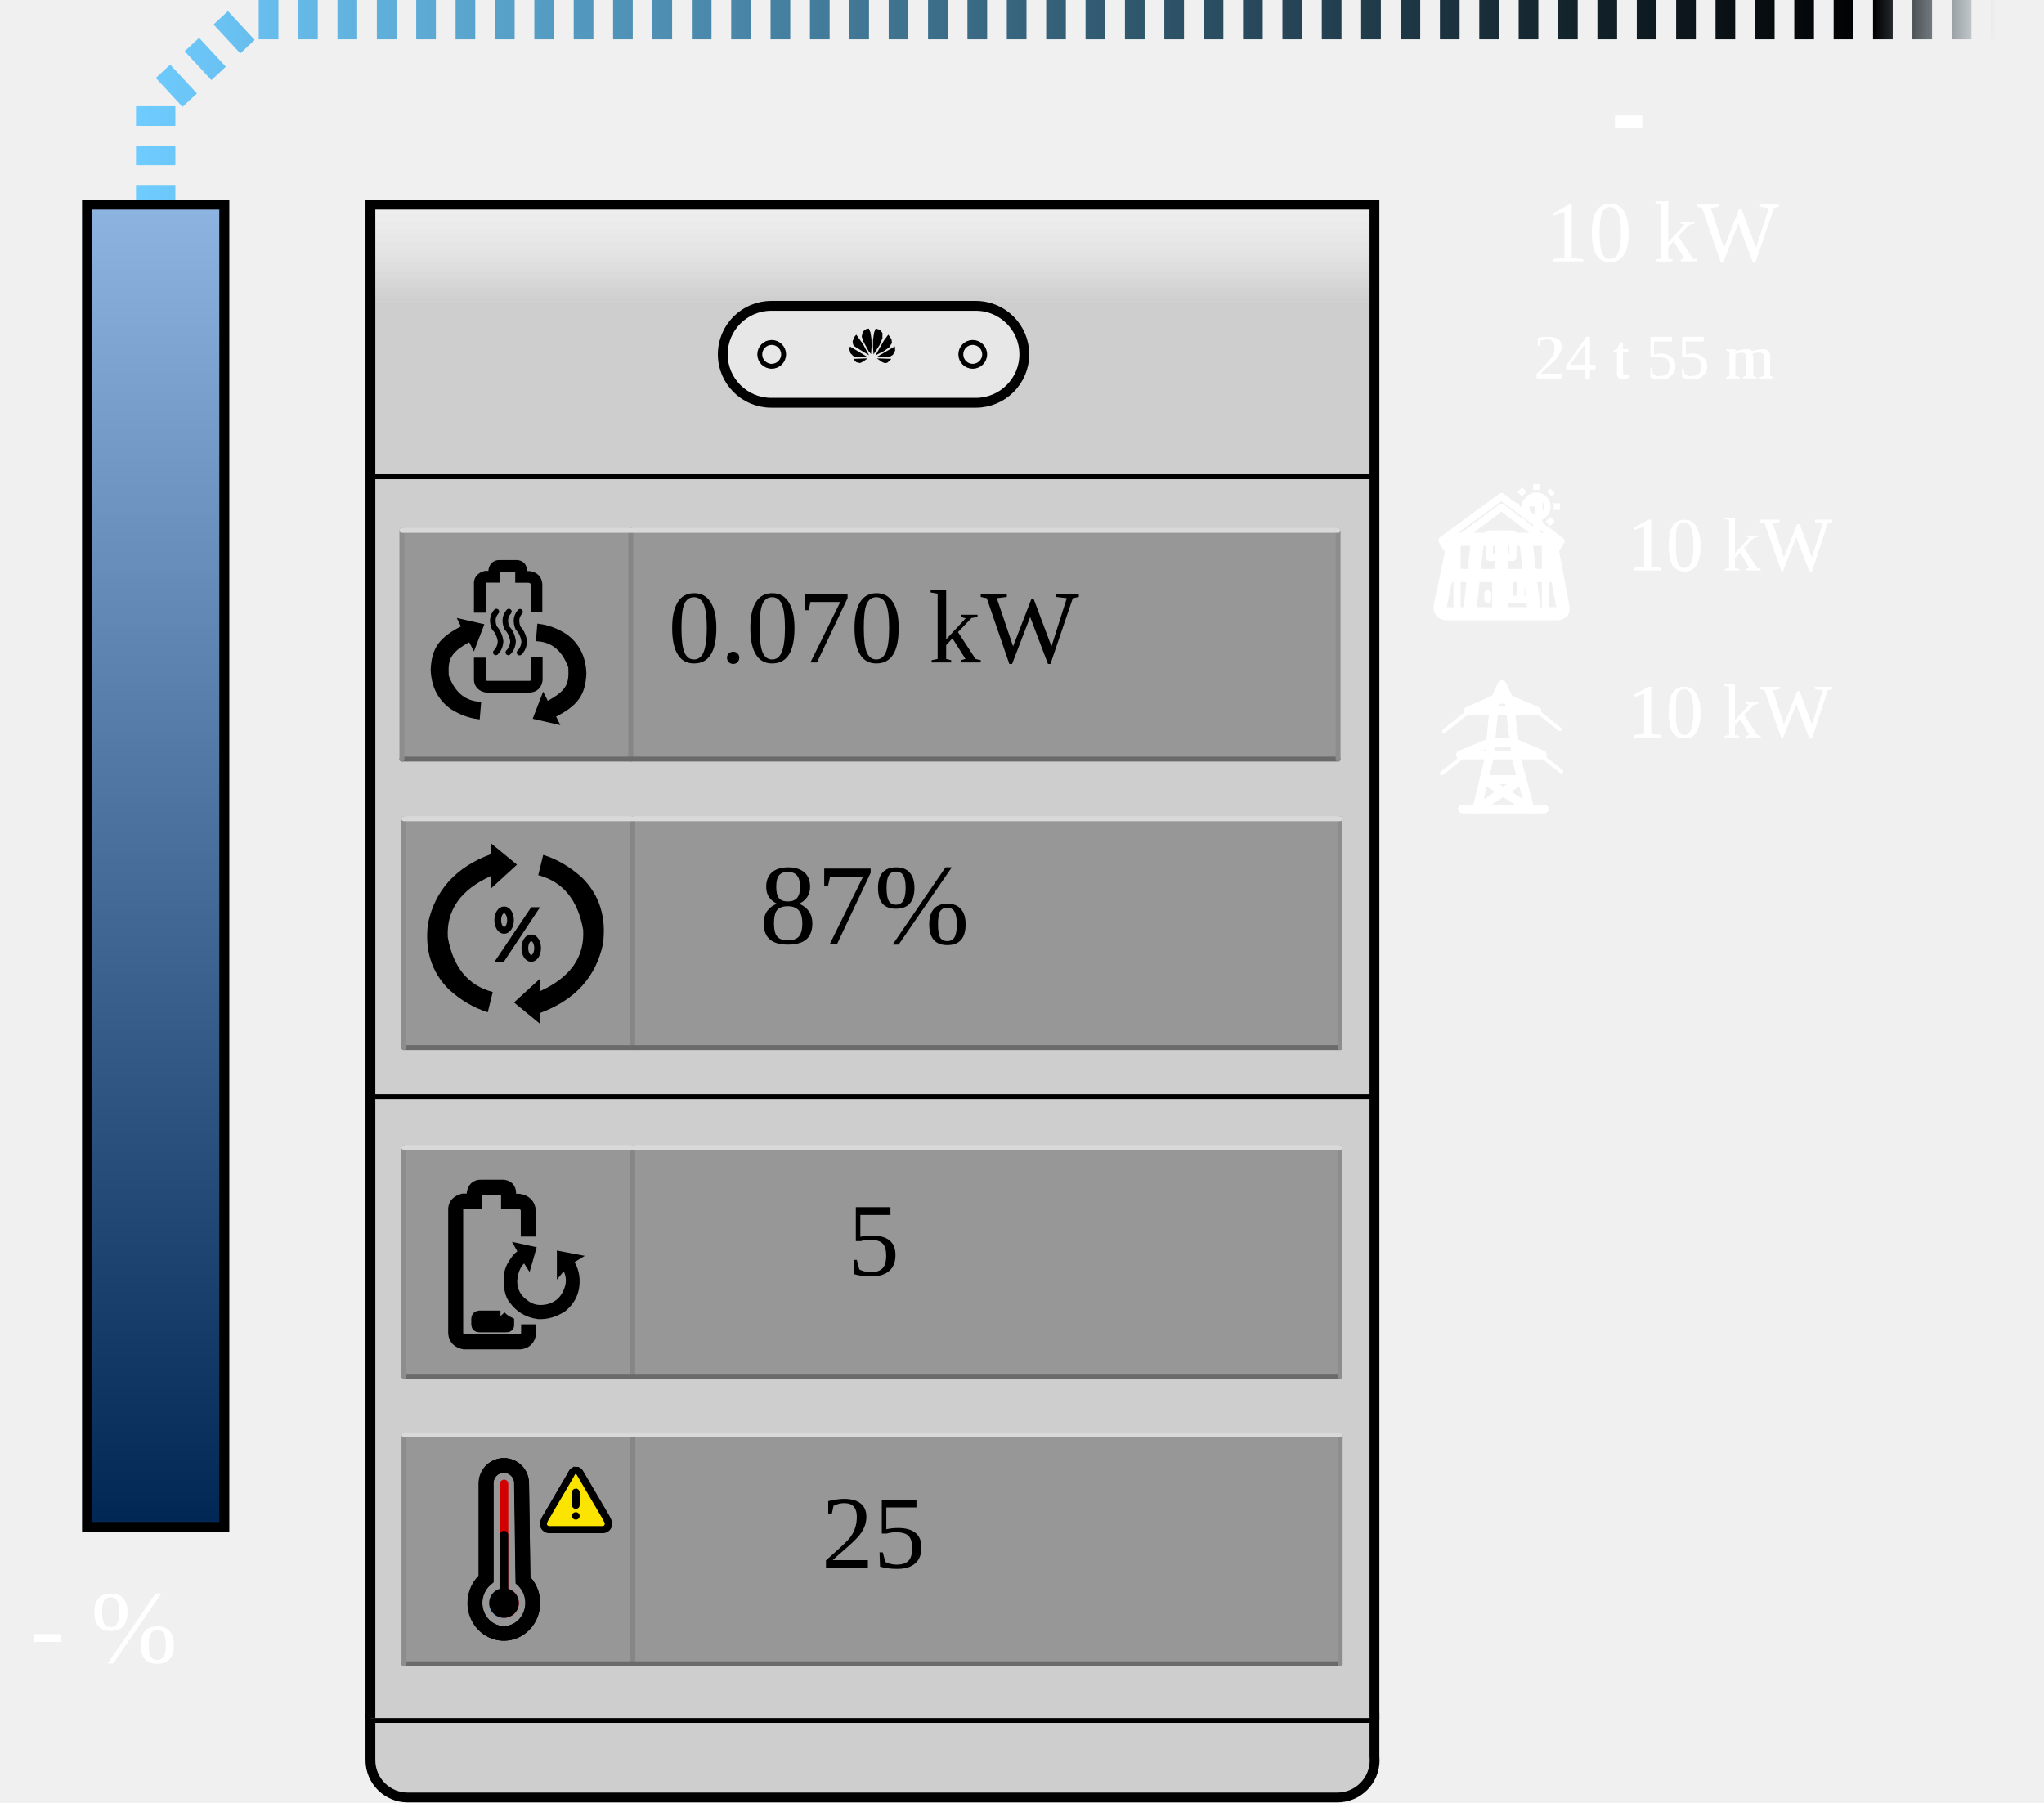
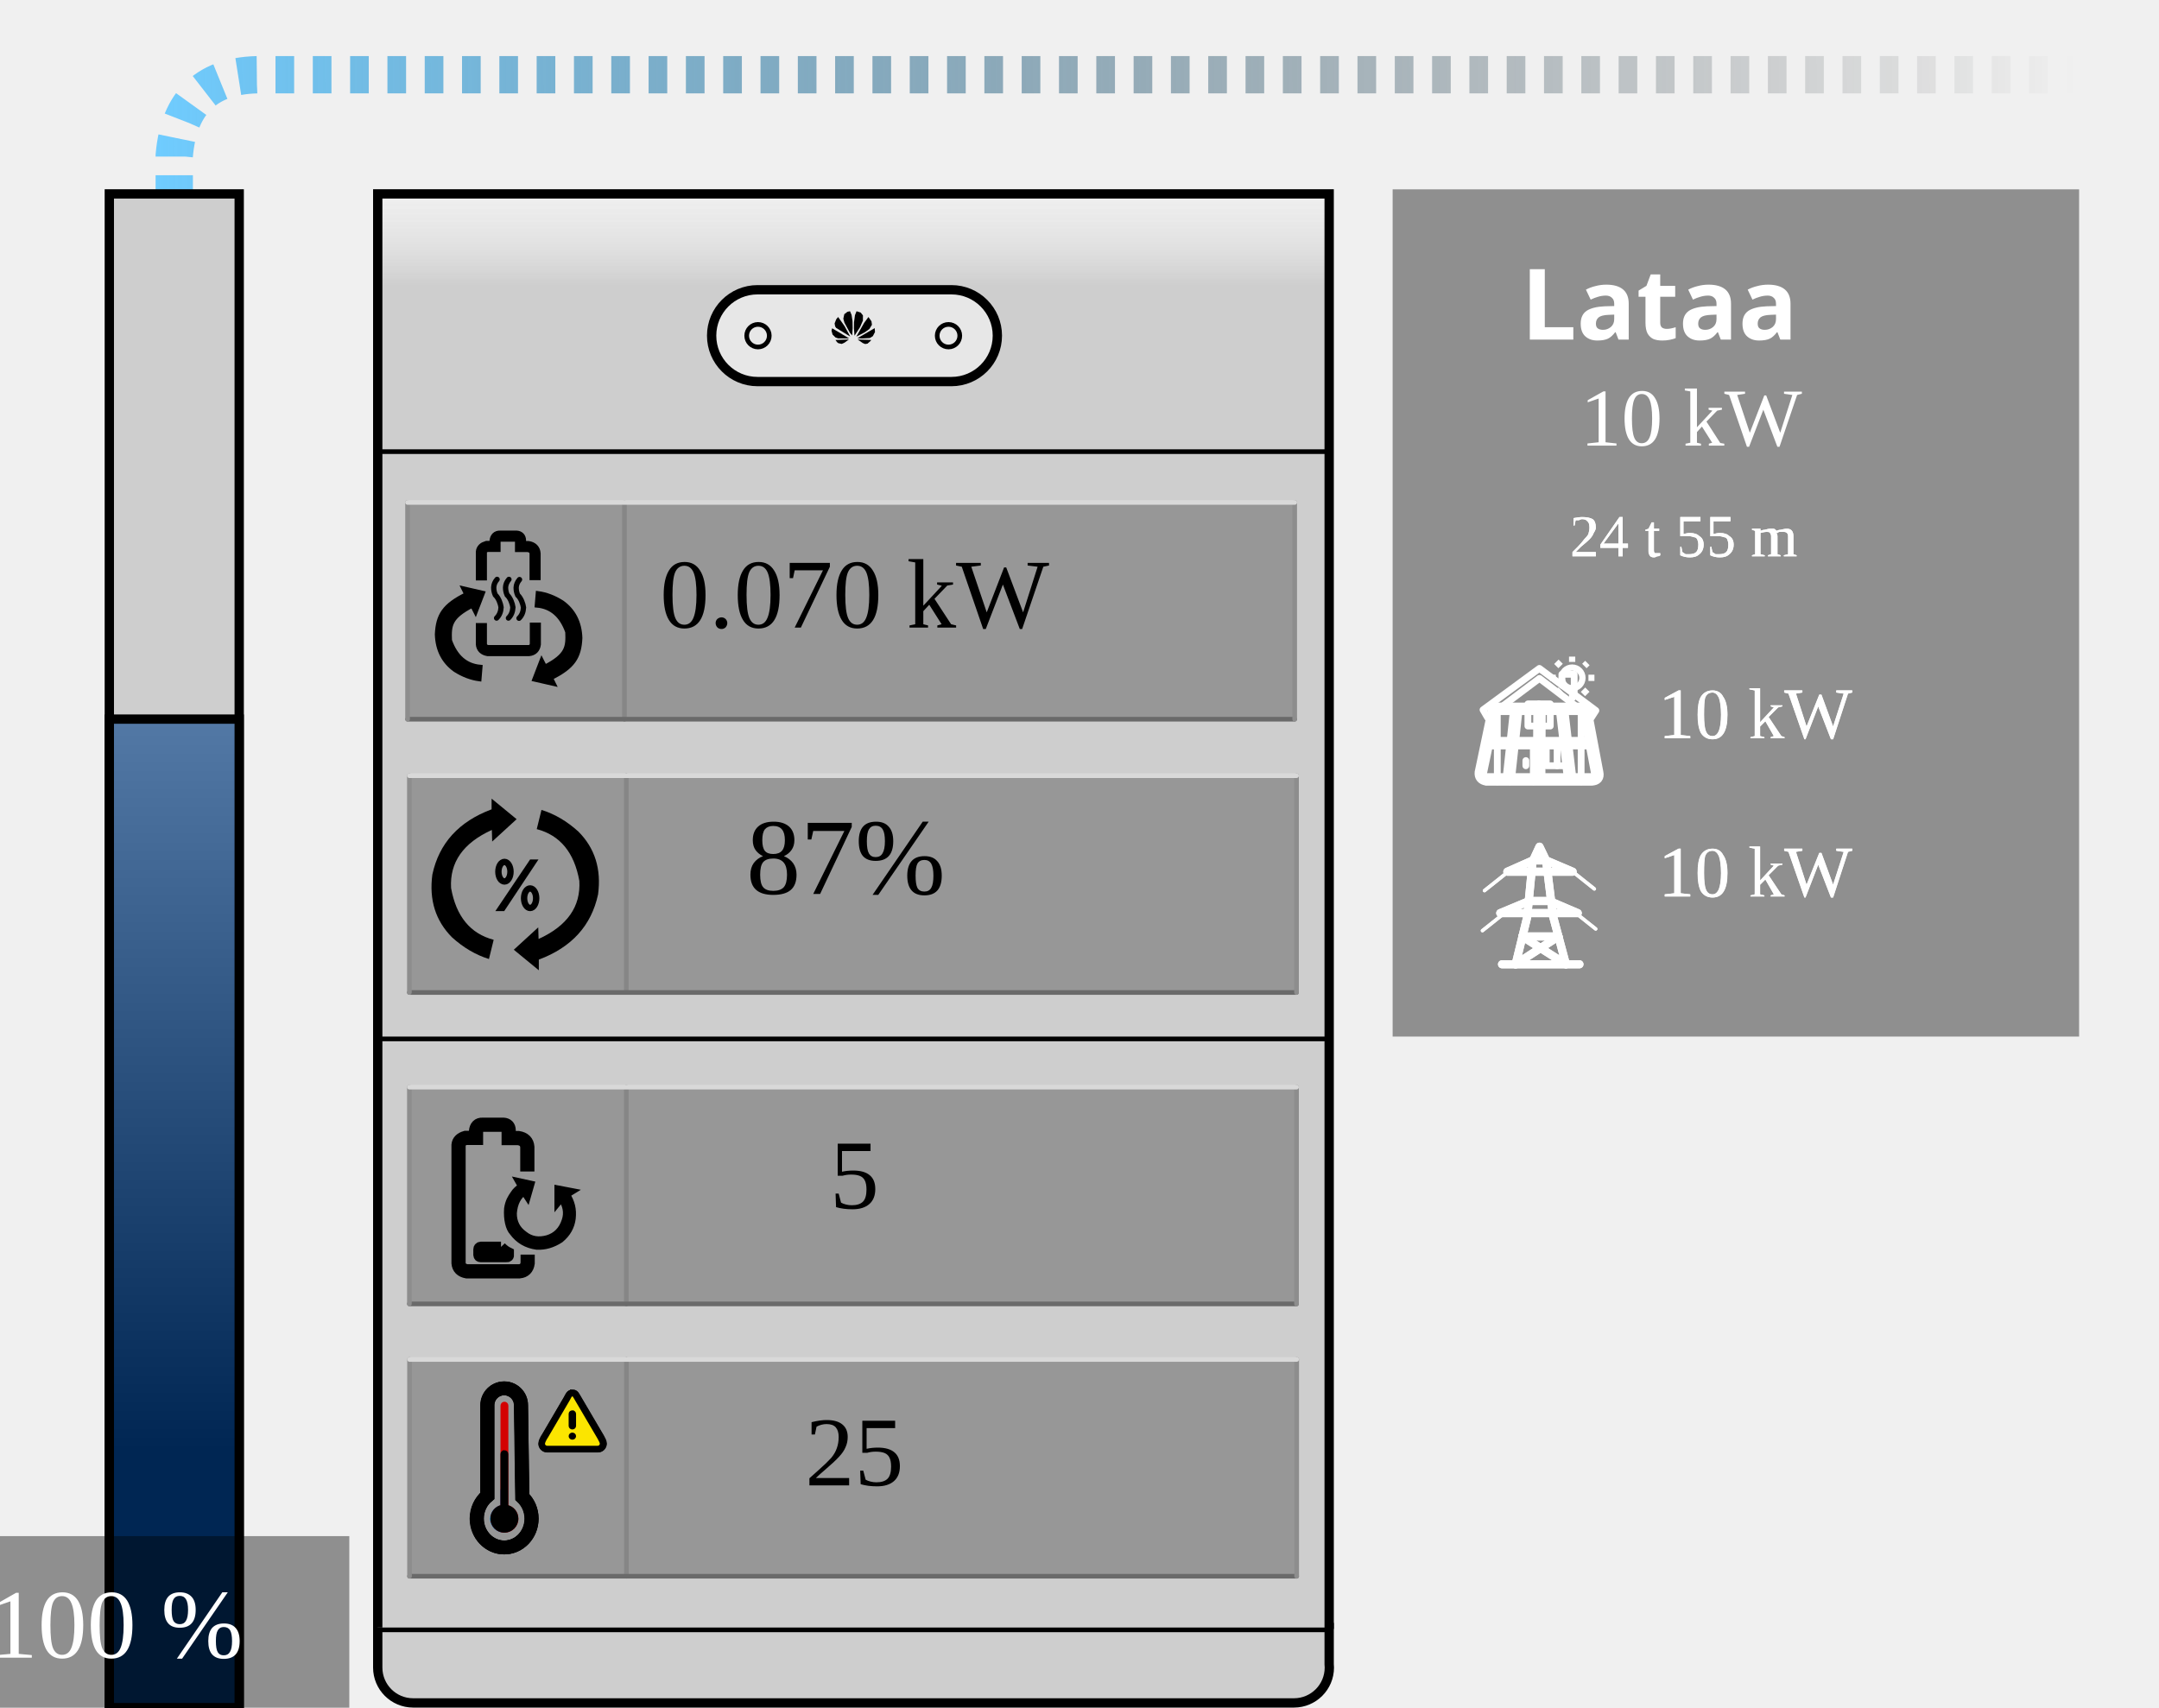
- <svg xmlns="http://www.w3.org/2000/svg" width="78.48" height="69.2" version="1.1" viewBox="0 0 96.656 112.24" xml:space="preserve">
+ <svg xmlns="http://www.w3.org/2000/svg" width="87.48" height="69.2" version="1.1" viewBox="0 0 107.74 112.24" xml:space="preserve">
  <defs>
    <linearGradient id="linearGradient32" x1="94.728" x2="94.728" y1="85.596" y2="84.488" gradientTransform="matrix(6.1178 0 0 6.1178 -436.57 -407.75)" gradientUnits="userSpaceOnUse">
      <stop stop-color="#cecece" offset="0" />
      <stop stop-color="#e7e7e7" stop-opacity="0" offset="1" />
    </linearGradient>
    <linearGradient id="linearGradient34" x1="85.574" x2="85.574" y1="90.628" y2="107.04" gradientTransform="matrix(6.1178 0 0 6.1178 -430.88 -462.32)" gradientUnits="userSpaceOnUse">
      <stop stop-color="#acd2ff" offset="0" />
      <stop stop-color="#002653" offset="1" />
    </linearGradient>
-     <linearGradient id="linearGradient82" x1="90.336" x2="206.13" y1="103.54" y2="103.54" gradientTransform="translate(5.6553)" gradientUnits="userSpaceOnUse">
+     <linearGradient id="linearGradient82" x1="90.336" x2="216.59" y1="103.54" y2="102.81" gradientTransform="translate(5.6553)" gradientUnits="userSpaceOnUse">
      <stop stop-color="#6fccff" offset="0" />
-       <stop offset=".935" />
-       <stop stop-color="#002234" stop-opacity="0" offset="1" />
+       <stop stop-opacity="0" offset="1" />
    </linearGradient>
  </defs>
  <g transform="translate(-102.84 -97.165)">
-     <g id="battery_charging" transform="matrix(4.4677 0 0 4.4677 -270.19 -301.04)" display="block">
+     <path d="m97.217 109.91v-2.525c0.301-3.558 2.212-5.328 5.731-5.31h119.3" fill="none" stroke="url(#linearGradient82)" stroke-dasharray="1.226, 1.226" stroke-linejoin="round" stroke-width="2.452" />
+     <rect x="177.29" y="109.61" width="45.114" height="55.687" fill-opacity=".405" />
+     <g id="battery_charging" transform="matrix(4.4677 0 0 4.4677 -264.31 -288.03)" display="block">
      <text id="time_to_90_percent" x="103.893" y="94.403" fill="#ffffff" font-size=".882px" stroke-linecap="round" stroke-width=".05" text-align="center" text-anchor="middle" xml:space="preserve">
        <tspan x="103.893" y="94.403" fill="#ffffff" font-size=".882px" stroke-width=".05">24 t 55 m</tspan>
      </text>
      <g transform="translate(-1.8769 9.2527)" fill="none" stroke="#fff">
        <g stroke-width=".183">
          <path d="m102.28 87.393h1.196c0.047 4e-3 0.078 0.035 0.093 0.093l0.16 0.849c0.013 0.061-0.014 0.093-0.081 0.096h-1.55c-0.059-0.011-0.086-0.045-0.081-0.1l0.182-0.866c6e-3 -0.041 0.034-0.065 0.081-0.072z" />
          <path d="m102.54 87.393-0.115 1.061" />
          <path d="m102.88 87.393-5e-3 1.038" />
          <path d="m103.21 87.393 0.122 1.038" />
          <path d="m102.11 87.898h1.539" />
        </g>
        <g stroke-width=".092">
          <circle cx="103.36" cy="86.938" r=".152" />
          <path d="m103.36 86.625v0.078" />
          <path d="m103.54 86.763 0.044-0.044" />
          <path d="m103.6 86.937h0.088" />
          <path d="m103.52 87.112 0.063 0.063" />
          <path d="m103.36 87.182v0.088" />
          <path d="m103.19 87.112-0.054 0.054" />
          <path d="m103.12 86.937h-0.085" />
          <path d="m103.19 86.763-0.062-0.062" />
        </g>
      </g>
      <g transform="translate(-3.4186 12.744)" fill="none" stroke="#fff" stroke-linecap="round" stroke-linejoin="round">
        <g stroke-width=".119">
          <path d="m103.87 87.66h1.139" />
          <path d="m104.81 87.66-0.19-0.708-0.102-0.82-0.097-0.202-0.102 0.22-0.079 0.817-0.17 0.694" />
          <path d="m104.7 87.251-0.631 0.409" />
          <path d="m104.81 87.66-0.641-0.409" />
          <path d="m104.7 87.251h-0.531" />
          <path d="m104.54 86.298h-0.234" />
          <path d="m104.52 86.132h-0.191" />
          <path d="m104.27 86.729-0.426 0.178h1.14l-0.417-0.178z" />
          <path d="m104.3 86.298h-0.352l0.374-0.166" />
          <path d="m104.54 86.298h0.369l-0.389-0.166" />
        </g>
        <g stroke-width=".05">
          <path d="m104.91 86.298 0.318 0.253" />
          <path d="m104.93 86.887 0.318 0.253" />
          <path d="m103.93 86.323-0.318 0.253" />
          <path d="m103.9 86.912-0.318 0.253" />
        </g>
      </g>
      <text id="solar_to_battery_kw" x="105.103" y="97.079" fill="#ffffff" font-size="1.058px" stroke-linecap="round" stroke-width=".05" text-align="center" text-anchor="middle" xml:space="preserve">
        <tspan x="105.103" y="97.079" fill="#ffffff" font-size="1.058px" stroke-width=".05">10 kW</tspan>
      </text>
      <text id="grid_to_battery_kw" x="105.103" y="99.406" fill="#ffffff" font-size="1.058px" stroke-linecap="round" stroke-width=".05" text-align="center" text-anchor="middle" xml:space="preserve">
        <tspan x="105.103" y="99.406" fill="#ffffff" font-size="1.058px" stroke-width=".05">10 kW</tspan>
      </text>
    </g>
-     <g id="battery_discharging" transform="matrix(4.4677 0 0 4.4677 -317.47 -301.04)" display="block" stroke-linecap="round">
+     <g id="battery_discharging" transform="matrix(4.4677 0 0 4.4677 -311.59 -288.03)" display="block" stroke-linecap="round">
      <text id="time_to_15_percent" x="114.476" y="94.403" fill="#ffffff" font-size=".882px" stroke-width=".05" text-align="center" text-anchor="middle" xml:space="preserve">
        <tspan x="114.476" y="94.403" fill="#ffffff" font-size=".882px" stroke-width=".05">24 t 55 m</tspan>
      </text>
-       <g transform="translate(9.9386 8.7752)" stroke="#fff" stroke-linejoin="round" stroke-width=".1">
-         <path d="m100.86 88.943h1.57" fill="#2c0" />
+       <g transform="translate(10.665 8.7752)" stroke="#fff" stroke-linejoin="round" stroke-width=".1">
+         <path d="m100.13 88.943h1.57" fill="#2c0" />
        <g fill="none">
-           <path d="m101.02 88.943v-1.055l-0.144 0.111-0.066-0.114 0.829-0.609 0.831 0.62-0.066 0.103-0.151-0.111v1.055" />
-           <path d="m101.02 87.888 0.62-0.465 0.612 0.465" />
-           <path d="m101.56 88.943v-0.55h-0.347v0.55" />
-           <rect x="101.47" y="87.798" width=".329" height=".326" />
-           <rect x="101.75" y="88.39" width=".326" height=".318" />
-           <path d="m101.45 88.632v0.076" />
-           <path d="m101.91 88.39v0.318" />
-           <path d="m101.64 87.798v0.326" />
-           <path d="m101.98 87.525v-0.163h0.181v0.298" />
+           <path d="m100.3 88.943v-1.055l-0.144 0.111-0.066-0.114 0.829-0.609 0.831 0.62-0.066 0.103-0.151-0.111v1.055" />
+           <path d="m100.3 87.888 0.62-0.465 0.612 0.465" />
+           <path d="m100.83 88.943v-0.55h-0.347v0.55" />
+           <rect x="100.75" y="87.798" width=".329" height=".326" />
+           <rect x="101.02" y="88.39" width=".326" height=".318" />
+           <path d="m100.72 88.632v0.076" />
+           <path d="m101.18 88.39v0.318" />
+           <path d="m100.91 87.798v0.326" />
+           <path d="m101.25 87.525v-0.163h0.181v0.298" />
        </g>
      </g>
      <g transform="translate(7.1647 12.744)" fill="none" stroke="#fff" stroke-linejoin="round">
        <g stroke-width=".119">
          <path d="m103.87 87.66h1.139" />
          <path d="m104.81 87.66-0.19-0.708-0.102-0.82-0.097-0.202-0.102 0.22-0.079 0.817-0.17 0.694" />
          <path d="m104.7 87.251-0.631 0.409" />
          <path d="m104.81 87.66-0.641-0.409" />
          <path d="m104.7 87.251h-0.531" />
          <path d="m104.54 86.298h-0.234" />
          <path d="m104.52 86.132h-0.191" />
          <path d="m104.27 86.729-0.426 0.178h1.14l-0.417-0.178z" />
          <path d="m104.3 86.298h-0.352l0.374-0.166" />
          <path d="m104.54 86.298h0.369l-0.389-0.166" />
        </g>
        <g stroke-width=".05">
          <path d="m104.91 86.298 0.318 0.253" />
          <path d="m104.93 86.887 0.318 0.253" />
          <path d="m103.93 86.323-0.318 0.253" />
          <path d="m103.9 86.912-0.318 0.253" />
        </g>
      </g>
      <text id="battery_to_house_kw" x="115.687" y="97.079" fill="#000000" font-size="1.058px" stroke-width=".05" text-align="center" text-anchor="middle" xml:space="preserve">
        <tspan x="115.687" y="97.079" fill="#ffffff" font-size="1.058px" stroke-width=".05">10 kW</tspan>
      </text>
      <text id="battery_to_grid_kw" x="115.687" y="99.406" fill="#000000" font-size="1.058px" stroke-width=".05" text-align="center" text-anchor="middle" xml:space="preserve">
        <tspan x="115.687" y="99.406" fill="#ffffff" font-size="1.058px" stroke-width=".05">10 kW</tspan>
      </text>
    </g>
-     <g>
-       <path d="m110.59 204.14v2.63c5.3e-4 1.283 1.041 2.323 2.324 2.324 0.021 3.1e-4 0.042 3.1e-4 0.063 0h57.829c1.283-5.5e-4 2.323-1.041 2.324-2.324-5.5e-4 -0.075-5e-3 -0.15-0.012-0.225l2.5e-4 -2.406z" fill="#cecece" stroke="#000" stroke-width=".612" />
-       <path d="m110.59 115.91h62.528l-1.3e-4 88.238-62.527 6e-5z" fill="#cecece" />
-       <path d="m173.11 115.91 6e-5 -5.994h-62.528v5.994z" fill="url(#linearGradient32)" />
-     </g>
+     <path d="m110.59 204.14v2.63c5.3e-4 1.283 1.041 2.323 2.324 2.324 0.021 3.1e-4 0.042 3.1e-4 0.063 0h57.829c1.283-5.5e-4 2.323-1.041 2.324-2.324-5.5e-4 -0.075-5e-3 -0.15-0.012-0.225l2.5e-4 -2.406z" fill="#cecece" stroke="#000" stroke-width=".612" />
+     <path d="m173.11 204.14-5.2e-4 -94.231h-62.528l5.8e-4 94.231z" fill="url(#linearGradient32)" />
    <path d="m110.59 204.14 1e-5 -94.231h62.528v94.324" fill="none" stroke="#000" stroke-width=".612" />
    <path d="m135.55 116.21a3.018 3.018 0 0 0-3.016 3.016 3.018 3.018 0 0 0 3.016 3.019 3.018 3.018 0 0 0 6e-3 0h12.74a3.018 3.018 0 0 0 3.016-3.019 3.018 3.018 0 0 0-3.016-3.016z" fill="#e7e7e7" stroke="#000" stroke-width=".612" />
    <g fill="none" stroke="#000">
      <circle cx="148.1" cy="119.23" r=".742" stroke-width=".306" />
      <circle cx="135.58" cy="119.23" r=".742" stroke-width=".306" />
      <path d="m173.11 126.85h-62.528" stroke-width=".306" />
      <path d="m173.11 165.45h-62.528" stroke-width=".306" />
    </g>
    <g transform="matrix(.54572 0 0 .54572 81.359 74.891)">
      <path d="m110.31 81.704-1.625 0.06 0.197 0.264 0.148 0.12 0.413 0.091 0.324-0.146z" />
      <path d="m111.36 81.708 0.608 0.422 0.292 0.12 0.283-0.045 0.377-0.332 0.07-0.113z" />
      <path d="m111.33 81.55 2.084-1.215 0.033 0.476-0.261 0.493-0.365 0.226-0.963 0.052z" />
      <path d="m111.2 81.362 1.037-0.536 0.537-0.388 0.307-0.506-0.059-0.419-0.362-0.515-0.519 0.704z" />
      <path d="m110.98 81.25 0.666-1.028 0.345-0.794 6e-3 -0.622-0.273-0.346-0.498-0.16-0.19 0.478-0.116 0.857-5e-3 0.758z" />
      <path d="m110.7 81.217 0.057-0.893-0.018-0.85-0.111-0.727-0.188-0.446-0.312 0.068-0.375 0.287-0.119 0.55 0.137 0.484 0.661 1.212z" />
      <path d="m110.47 81.355-0.69-1.267-0.772-1.091-0.226 0.272-0.197 0.497 0.063 0.359 0.116 0.182z" />
      <path d="m110.34 81.579-2.049-1.224-0.081 0.275 0.128 0.482 0.349 0.345 0.307 0.111z" />
    </g>
-     <rect id="battery_gauge_bg" x="92.95" y="109.91" width="8.536" height="82.335" stroke="#000" stroke-width=".612" />
-     <path d="m97.217 109.91v-6.213l5.731-5.31h108.84" fill="none" stroke="url(#linearGradient82)" stroke-dasharray="1.226, 1.226" stroke-linejoin="round" stroke-width="2.452" />
-     <rect id="battery_gauge" x="92.95" y="109.91" width="8.536" height="82.335" fill="url(#linearGradient34)" stroke="#000" stroke-width=".612" />
-     <text id="state_of_charge_percent" x="98.033" y="200.686" fill="#ffffff" font-size="6.475px" stroke-width=".169" text-align="center" text-anchor="middle" xml:space="preserve">
-       <tspan x="98.033" y="200.686" fill="#ffffff" font-size="6.475px" stroke-width=".169">- %</tspan>
-     </text>
+     <rect id="battery_gauge_bg" x="92.95" y="109.91" width="8.536" height="99.491" fill="#cecece" stroke="#000" stroke-width=".612" />
+     <rect id="battery_gauge" x="92.95" y="144.43" width="8.536" height="64.974" fill="url(#linearGradient34)" stroke="#000" stroke-width=".612" />
    <g transform="matrix(6.1178 0 0 6.1178 -501.18 -388.83)">
      <rect x="100.34" y="94.045" width="9.53" height="2.329" fill="#979797" />
      <g fill="none" stroke-linecap="round" stroke-width=".05">
        <path d="m102.67 94.045v2.329" stroke="#868686" />
        <path d="m100.34 96.374h9.53" stroke="#6a6a6a" />
        <path d="m100.34 94.045v2.329" stroke="#8d8d8d" />
        <path d="m109.87 94.045v2.329" stroke="#8d8d8d" />
        <path d="m100.34 94.045h9.53" stroke="#d9d9d9" />
      </g>
    </g>
    <g id="battery_temperature_low" transform="matrix(5.0722 0 0 5.0722 -473.9 -257.64)">
      <path d="m116.87 87.942c-0.121 1.6e-5 -0.219 0.098-0.219 0.219v1.174c-0.086 0.071-0.137 0.18-0.137 0.295 0 0.206 0.159 0.374 0.355 0.374 0.196 3.3e-5 0.355-0.167 0.355-0.374 0-0.107-0.044-0.209-0.12-0.28l-0.017-1.189c-1e-5 -0.121-0.098-0.219-0.219-0.219z" fill="none" stroke="#000" stroke-width=".178" />
      <g>
        <path d="m116.87 89.238c-0.019-4.7e-5 -0.034 0.015-0.034 0.034v0.199c-0.076 0.016-0.13 0.083-0.13 0.161-3e-5 0.091 0.073 0.164 0.164 0.164 0.091 2.9e-5 0.164-0.074 0.164-0.164 4e-5 -0.078-0.054-0.145-0.13-0.161v-0.199c3e-5 -0.019-0.015-0.034-0.034-0.034z" fill="#0088d4" stroke="#0088d4" stroke-width=".034" />
        <g stroke="#000">
          <path d="m117.76 88.002c-0.04-1.5e-5 -0.047 0.027-0.071 0.071l-0.281 0.48c-0.024 0.035-0.046 0.079-0.046 0.104-2e-5 0.039 0.032 0.071 0.071 0.071h3.3e-4 0.655c0.04-8.2e-5 0.071-0.032 0.071-0.071 1e-5 -0.025-0.018-0.053-0.033-0.083l-0.295-0.502c-0.023-0.036-0.032-0.071-0.071-0.071z" fill="#fbe500" stroke-width=".087" />
          <ellipse cx="117.76" cy="88.56" rx=".031" ry=".029" stroke-width=".034" />
          <path d="m117.76 88.243a0.031 0.029 0 0 0-0.031 0.029 0.031 0.029 0 0 1 0 1.74e-4v0.156a0.031 0.029 0 0 1 0 1.73e-4 0.031 0.029 0 0 0 0.031 0.029 0.031 0.029 0 0 0 0.031-0.029v-0.156a0.031 0.029 0 0 0-0.031-0.029z" stroke-width=".034" />
        </g>
      </g>
    </g>
    <g transform="matrix(6.1178 0 0 6.1178 -501.19 -427.2)">
      <rect x="100.34" y="94.045" width="9.53" height="2.329" fill="#979797" />
      <g fill="none" stroke-linecap="round" stroke-width=".05">
        <path d="m102.67 94.045v2.329" stroke="#868686" />
        <path d="m100.34 96.374h9.53" stroke="#6a6a6a" />
        <path d="m100.34 94.045v2.329" stroke="#8d8d8d" />
        <path d="m109.87 94.045v2.329" stroke="#8d8d8d" />
        <path d="m100.34 94.045h9.53" stroke="#d9d9d9" />
      </g>
    </g>
    <g id="battery_round_trip_efficiency" transform="matrix(5.445 0 0 5.445 -463.97 -308.18)">
      <path d="m106.92 85.788c-0.282-0.074-0.453-0.283-0.514-0.625-0.018-0.31 0.146-0.544 0.492-0.701l4e-3 0.14 0.295-0.27-0.302-0.248v0.129c-0.396 0.148-0.634 0.41-0.715 0.787-0.041 0.305 0.038 0.558 0.237 0.758 0.139 0.126 0.288 0.213 0.446 0.262z" />
      <path d="m107.44 84.452c0.282 0.074 0.453 0.283 0.514 0.625 0.018 0.31-0.146 0.544-0.492 0.701l-4e-3 -0.14-0.295 0.27 0.302 0.248v-0.129c0.396-0.148 0.634-0.41 0.715-0.787 0.041-0.305-0.038-0.558-0.237-0.758-0.139-0.126-0.288-0.213-0.446-0.262z" />
      <ellipse cx="107.36" cy="85.286" rx=".073" ry=".118" fill="none" stroke="#000" stroke-width=".077" />
      <ellipse cx="107.05" cy="84.966" rx=".073" ry=".118" fill="none" stroke="#000" stroke-width=".077" />
      <path d="m107.36 84.818-0.42 0.624h0.107l0.414-0.624z" />
    </g>
    <g transform="matrix(6.1178 0 0 6.1178 -501.19 -406.73)">
      <rect x="100.34" y="94.045" width="9.53" height="2.329" fill="#979797" />
      <g fill="none" stroke-linecap="round" stroke-width=".05">
        <path d="m102.67 94.045v2.329" stroke="#868686" />
        <path d="m100.34 96.374h9.53" stroke="#6a6a6a" />
        <path d="m100.34 94.045v2.329" stroke="#8d8d8d" />
        <path d="m109.87 94.045v2.329" stroke="#8d8d8d" />
        <path d="m100.34 94.045h9.53" stroke="#d9d9d9" />
      </g>
    </g>
    <g id="battery_cycles" transform="matrix(5.2442 0 0 5.2442 -418.42 -295.81)" stroke="#000">
      <path d="m102.66 89.757 0.124 0.027-0.037 0.129-0.035-0.054c-0.087 0.057-0.136 0.151-0.146 0.282-9.7e-4 0.116 0.046 0.208 0.14 0.275 0.084 0.067 0.183 0.084 0.299 0.052 0.113-0.034 0.189-0.112 0.228-0.233 0.033-0.099 0.015-0.198-0.054-0.297l-0.037 0.045v-0.136l0.136 0.026-0.049 0.03c0.067 0.104 0.087 0.191 0.075 0.301-0.012 0.1-0.059 0.186-0.146 0.258-0.094 0.061-0.19 0.089-0.288 0.084-0.125-0.017-0.223-0.074-0.295-0.172-0.046-0.047-0.073-0.161-0.064-0.289 0.013-0.087 0.041-0.13 0.077-0.182 0.021-0.034 0.055-0.065 0.101-0.095z" stroke-width=".105" />
      <path d="m102.75 89.618v-0.307c-5e-3 -0.064-0.043-0.101-0.112-0.112h-0.122v-0.102c-2e-3 -0.04-0.023-0.062-0.065-0.065h-0.264c-0.047-0.002-0.074 0.025-0.08 0.08v0.085h-0.131c-0.054 0.016-0.084 0.045-0.088 0.088v1.482c5e-3 0.056 0.039 0.09 0.102 0.102h0.662c0.059-0.006 0.093-0.04 0.102-0.102v-0.107" fill="none" stroke-width=".178" />
      <path d="m102.42 90.564h-0.25c-0.02 0.002-0.03 0.012-0.03 0.03v0.069c2e-3 0.017 0.01 0.025 0.025 0.025h0.321c0.023 0.002 0.033-0.007 0.029-0.029v-0.023c-0.035-0.017-0.067-0.041-0.096-0.072z" fill="none" stroke-width=".134" />
    </g>
    <g transform="matrix(6.1178 0 0 6.1178 -501.31 -445.16)">
      <rect x="100.34" y="94.045" width="9.53" height="2.329" fill="#979797" />
      <g fill="none" stroke-linecap="round" stroke-width=".05">
        <path d="m102.67 94.045v2.329" stroke="#868686" />
        <path d="m100.34 96.374h9.53" stroke="#6a6a6a" />
        <path d="m100.34 94.045v2.329" stroke="#8d8d8d" />
        <path d="m109.87 94.045v2.329" stroke="#8d8d8d" />
        <path d="m100.34 94.045h9.53" stroke="#d9d9d9" />
      </g>
    </g>
    <g id="battery_loss_power" transform="matrix(4.0947 0 0 4.0947 -301.15 -210.31)" stroke="#000">
      <g>
        <path d="m103.08 84.404v-0.428c-5e-3 -0.064-0.043-0.101-0.112-0.112h-0.122v-0.102c-2e-3 -0.04-0.023-0.062-0.065-0.065h-0.264c-0.047-0.002-0.074 0.025-0.08 0.08v0.085h-0.131c-0.054 0.016-0.084 0.045-0.088 0.088v0.458m0 0.684v0.34c5e-3 0.056 0.039 0.09 0.102 0.102h0.662c0.059-0.006 0.093-0.04 0.102-0.102v-0.347" fill="none" stroke-width=".178" />
        <path d="m102.2 85.798c-0.233-0.021-0.396-0.163-0.49-0.427-0.01-0.243 0-0.375 0.363-0.562l0.051 0.1 0.115-0.299-0.306-0.07 0.046 0.093c-0.357 0.176-0.458 0.332-0.472 0.641 8e-3 0.247 0.105 0.437 0.289 0.569 0.127 0.081 0.256 0.13 0.388 0.148z" stroke-width=".072" />
        <path d="m103.11 84.808c0.233 0.021 0.396 0.163 0.49 0.427 0.01 0.243 0 0.375-0.363 0.562l-0.051-0.1-0.115 0.299 0.306 0.07-0.046-0.093c0.357-0.176 0.458-0.332 0.472-0.641-8e-3 -0.247-0.105-0.437-0.289-0.569-0.127-0.081-0.256-0.13-0.388-0.148z" stroke-width=".072" />
      </g>
      <g fill="none" stroke-linecap="round" stroke-width=".085">
        <path d="m102.83 84.394c-0.034 0.039-0.052 0.083-0.054 0.129-1e-5 0.043 8e-3 0.083 0.025 0.121 0.053 0.049 0.085 0.14 0.093 0.199-4e-3 0.072-0.028 0.129-0.072 0.172" />
        <path d="m102.66 84.391c-0.034 0.039-0.052 0.083-0.054 0.129-1e-5 0.043 8e-3 0.083 0.025 0.121 0.053 0.049 0.085 0.14 0.093 0.199-4e-3 0.072-0.028 0.129-0.072 0.172" />
        <path d="m102.47 84.391c-0.034 0.039-0.052 0.083-0.054 0.129-1e-5 0.043 8e-3 0.083 0.025 0.121 0.053 0.049 0.085 0.14 0.093 0.199-4e-3 0.072-0.028 0.129-0.072 0.172" />
      </g>
    </g>
    <g fill="#000000" stroke-linecap="round" stroke-width=".307" text-anchor="middle">
      <text id="battery_temperature_celsius" x="147.603" y="194.797" font-size="6.488px" text-align="center" xml:space="preserve">
        <tspan x="147.603" y="194.797" fill="#000000" font-size="6.488px" stroke-width=".307">25</tspan>
      </text>
      <text id="battery_efficiency_ratio" x="147.603" y="155.922" font-size="7.137px" text-align="center" xml:space="preserve">
        <tspan x="147.603" y="155.922" fill="#000000" font-size="7.137px" stroke-width=".307">87%</tspan>
      </text>
      <text id="battery_loss_kw" x="147.603" y="138.416" font-size="6.488px" text-align="center" xml:space="preserve">
        <tspan x="147.603" y="138.416" fill="#000000" font-size="6.488px" stroke-width=".307">0.070 kW</tspan>
      </text>
      <text id="battery_cycle_count" x="147.603" y="176.585" font-size="6.488px" text-align="center" xml:space="preserve">
        <tspan x="147.603" y="176.585" fill="#000000" font-size="6.488px" stroke-width=".307">5</tspan>
      </text>
-       <text id="battery_state" x="194.616" y="106.475" font-size="6.475px" text-align="center" xml:space="preserve">
-         <tspan x="194.616" y="106.475" fill="#ffffff" font-family="sans-serif" font-size="6.475px" font-weight="bold" stroke-width=".307">-</tspan>
-       </text>
-     </g>
-     <text id="battery_power_kw" x="194.407" y="113.448" fill="#ffffff" font-size="5.407px" stroke-linecap="round" stroke-width=".307" text-align="center" text-anchor="middle" xml:space="preserve">
-       <tspan x="194.407" y="113.448" fill="#ffffff" font-size="5.407px" stroke-width=".307">10 kW</tspan>
+       <text id="battery_state" x="200.495" y="119.483" font-size="6.475px" text-align="center" xml:space="preserve">
+         <tspan x="200.495" y="119.483" fill="#ffffff" font-family="sans-serif" font-size="6.475px" font-weight="bold" stroke-width=".307">Lataa</tspan>
+       </text>
+     </g>
+     <text id="battery_power_kw" x="200.287" y="126.456" fill="#ffffff" font-size="5.407px" stroke-linecap="round" stroke-width=".307" text-align="center" text-anchor="middle" xml:space="preserve">
+       <tspan x="200.287" y="126.456" fill="#ffffff" font-size="5.407px" stroke-width=".307">10 kW</tspan>
    </text>
    <g id="battery_temperature_high" transform="matrix(5.0722 0 0 5.0722 -399.31 -279.11)">
      <g stroke="#000">
        <path d="m103.05 92.236c-0.04-1.5e-5 -0.047 0.027-0.071 0.071l-0.281 0.48c-0.024 0.035-0.046 0.079-0.046 0.104-2e-5 0.039 0.032 0.071 0.071 0.071h3.3e-4 0.655c0.04-8.2e-5 0.071-0.032 0.071-0.071 1e-5 -0.025-0.018-0.053-0.033-0.083l-0.295-0.502c-0.023-0.036-0.032-0.071-0.071-0.071z" fill="#fbe500" stroke-width=".087" />
        <ellipse cx="103.05" cy="92.794" rx=".031" ry=".029" stroke-width=".034" />
        <path d="m103.05 92.476a0.031 0.029 0 0 0-0.031 0.029 0.031 0.029 0 0 1 0 1.74e-4v0.156a0.031 0.029 0 0 1 0 1.73e-4 0.031 0.029 0 0 0 0.031 0.029 0.031 0.029 0 0 0 0.031-0.029v-0.156a0.031 0.029 0 0 0-0.031-0.029z" stroke-width=".034" />
      </g>
      <path d="m102.17 92.175c-0.121 1.6e-5 -0.219 0.098-0.219 0.219v1.174c-0.086 0.071-0.137 0.18-0.137 0.295 0 0.206 0.159 0.374 0.355 0.374 0.196 3.3e-5 0.355-0.167 0.355-0.374 0-0.107-0.044-0.209-0.12-0.28l-0.017-1.189c-1e-5 -0.121-0.098-0.219-0.219-0.219z" fill="none" stroke="#000" stroke-width=".178" />
      <path d="m102.17 92.365c-0.019-4.7e-5 -0.034 0.015-0.034 0.034v1.304c-0.076 0.016-0.13 0.083-0.13 0.161-3e-5 0.091 0.073 0.164 0.164 0.164 0.091 2.9e-5 0.164-0.074 0.164-0.164 4e-5 -0.078-0.054-0.145-0.13-0.161v-1.304c3e-5 -0.019-0.015-0.034-0.034-0.034z" fill="#d40000" stroke="#d40000" stroke-width=".034" />
    </g>
    <g id="battery_temperature_nominal" transform="matrix(5.0722 0 0 5.0722 -423.66 -258.82)" stroke="#000">
      <path d="m106.97 88.173c-0.121 1.6e-5 -0.219 0.098-0.219 0.219v1.174c-0.086 0.071-0.137 0.18-0.137 0.295 0 0.206 0.159 0.374 0.355 0.374 0.196 3.3e-5 0.355-0.167 0.355-0.374 0-0.107-0.044-0.209-0.12-0.28l-0.017-1.189c-1e-5 -0.121-0.098-0.219-0.219-0.219z" fill="none" stroke-width=".178" />
      <path d="m106.97 88.993a0.034 0.034 0 0 0-0.034 0.034 0.034 0.034 0 0 1 0 1.75e-4v0.675a0.164 0.164 0 0 0-0.13 0.161 0.164 0.164 0 0 0 0.164 0.164 0.164 0.164 0 0 0 0.164-0.164 0.164 0.164 0 0 0-0.13-0.161v-0.675a0.034 0.034 0 0 0 0-3.38e-4 0.034 0.034 0 0 0-0.034-0.034z" stroke-width=".034" />
    </g>
+     <rect x="85.712" y="198.13" width="23.01" height="11.277" fill-opacity=".405" />
+     <text id="state_of_charge_percent" x="97.421" y="206.123" fill="#ffffff" font-size="6.475px" stroke-width=".169" text-align="center" text-anchor="middle" xml:space="preserve">
+       <tspan x="97.421" y="206.123" fill="#ffffff" font-size="6.475px" stroke-width=".169">100 %</tspan>
+     </text>
  </g>
</svg>
